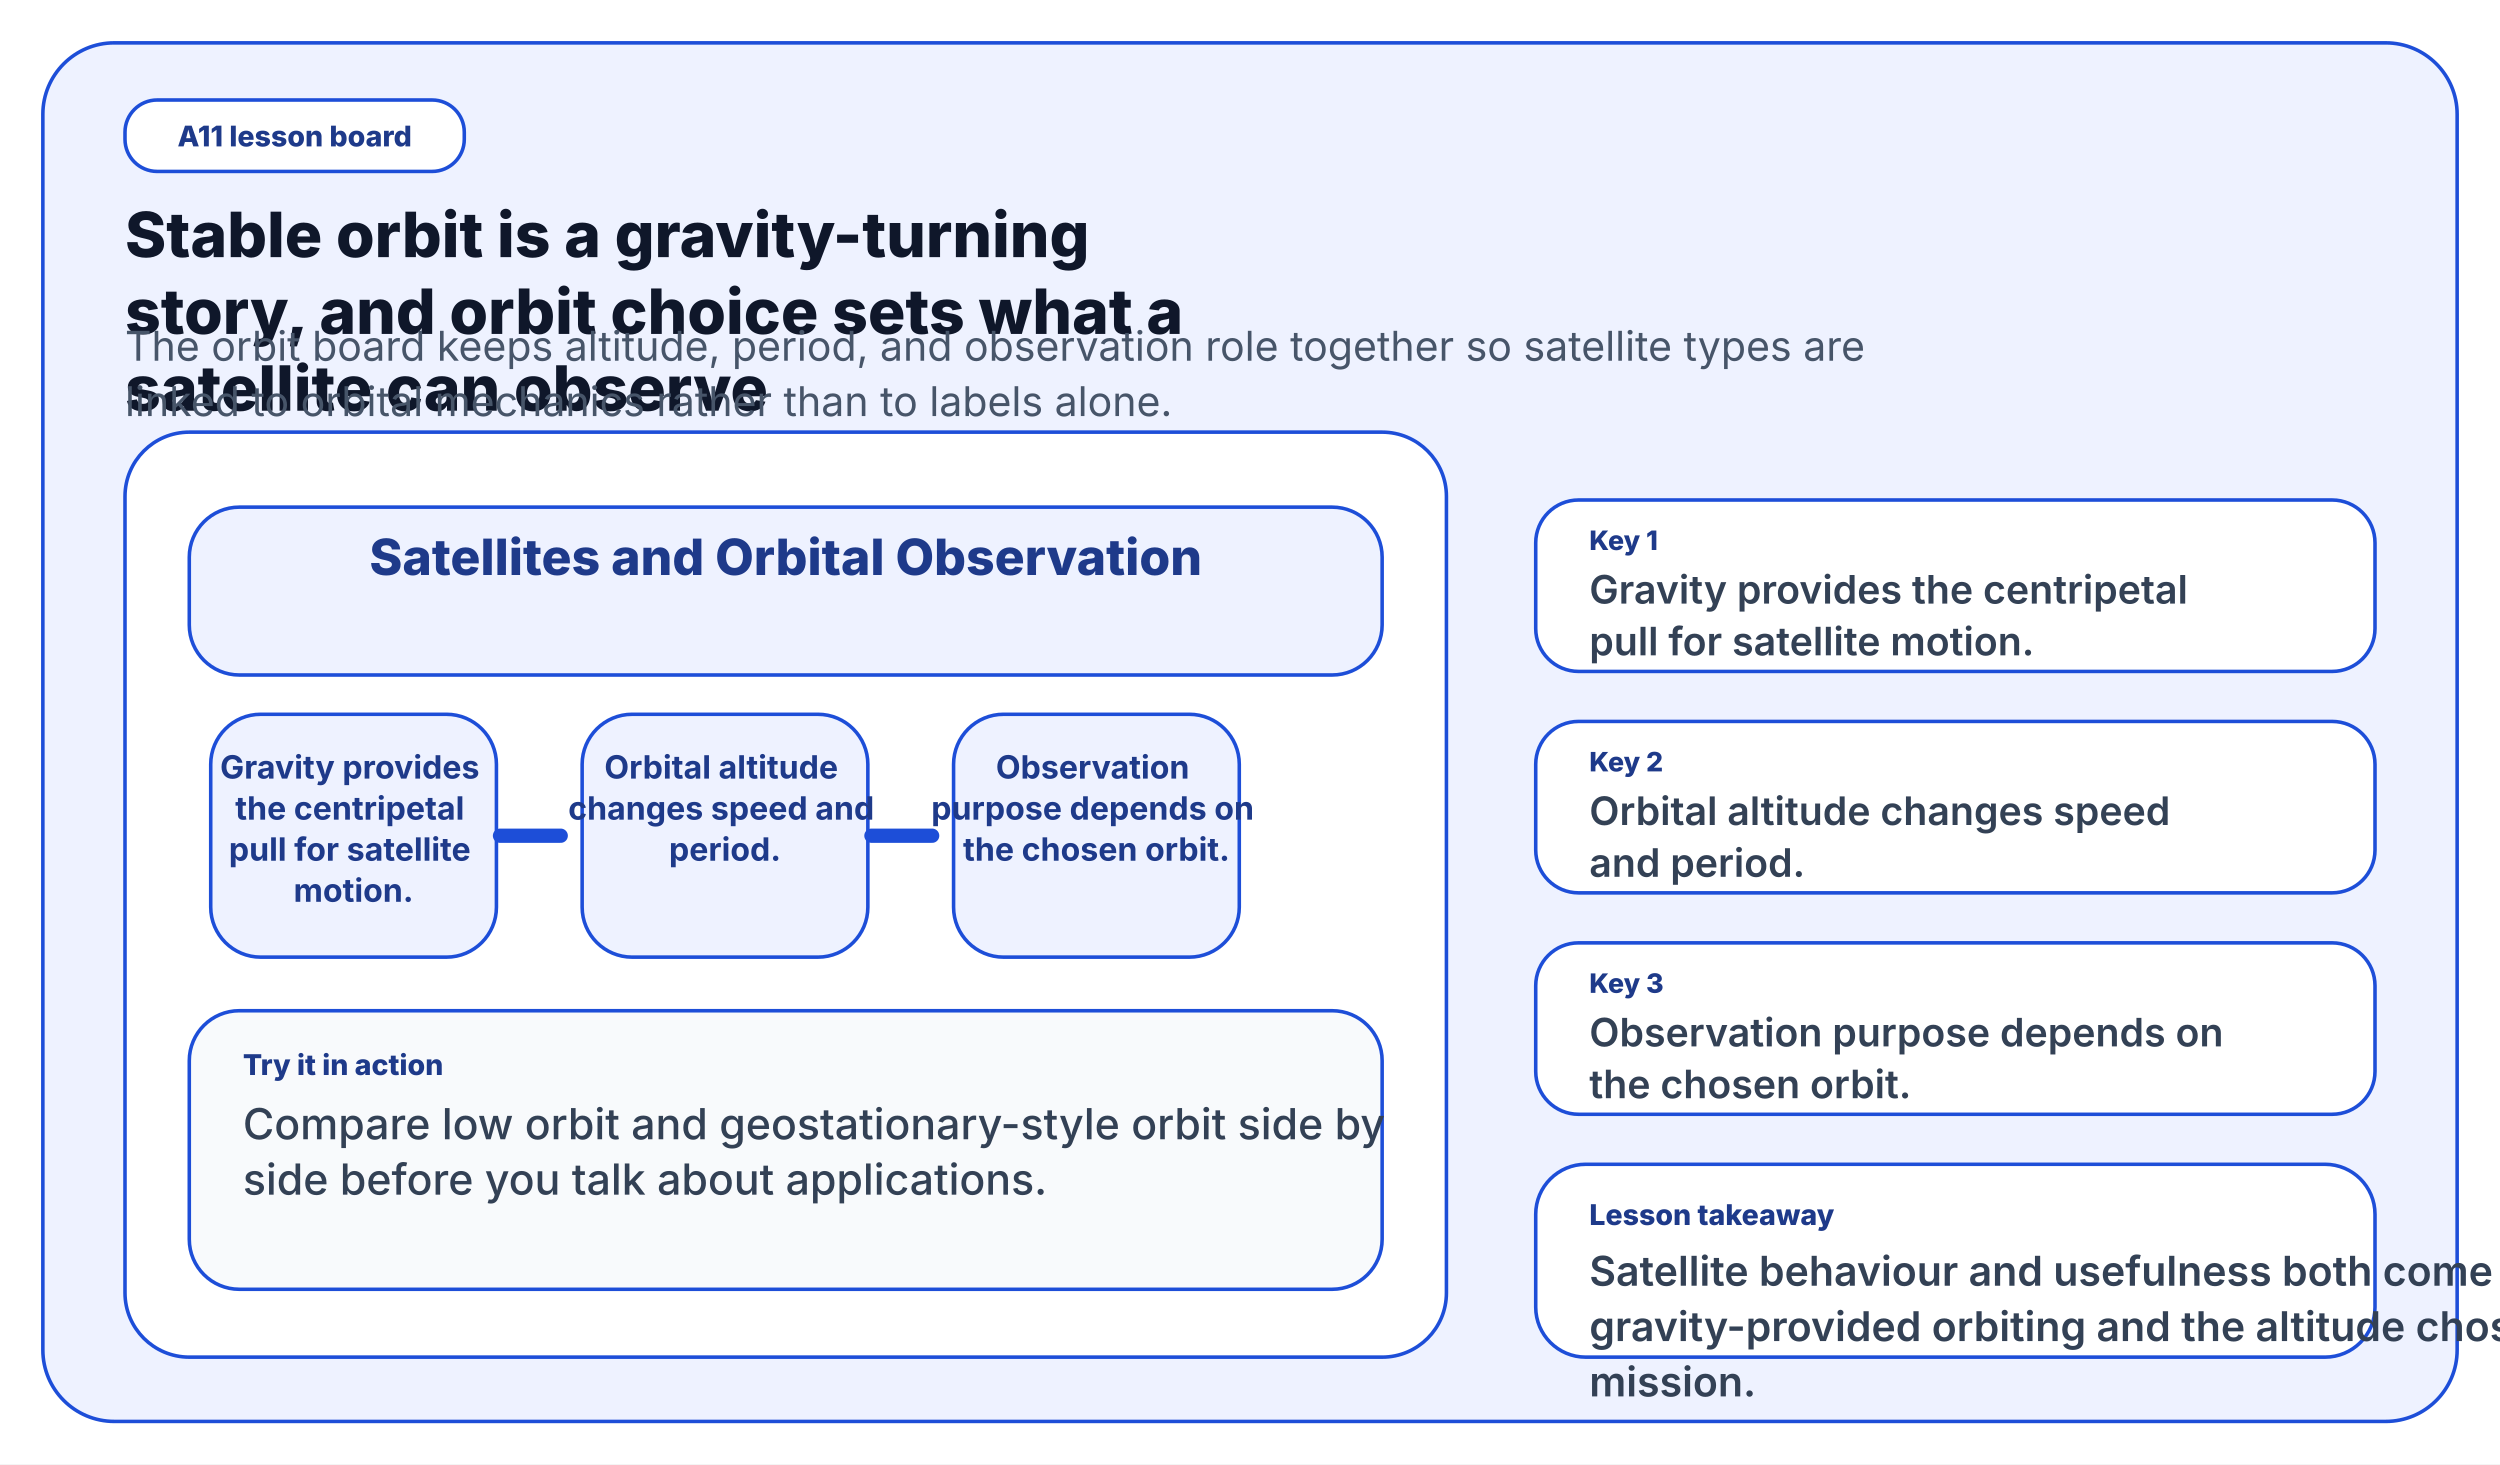
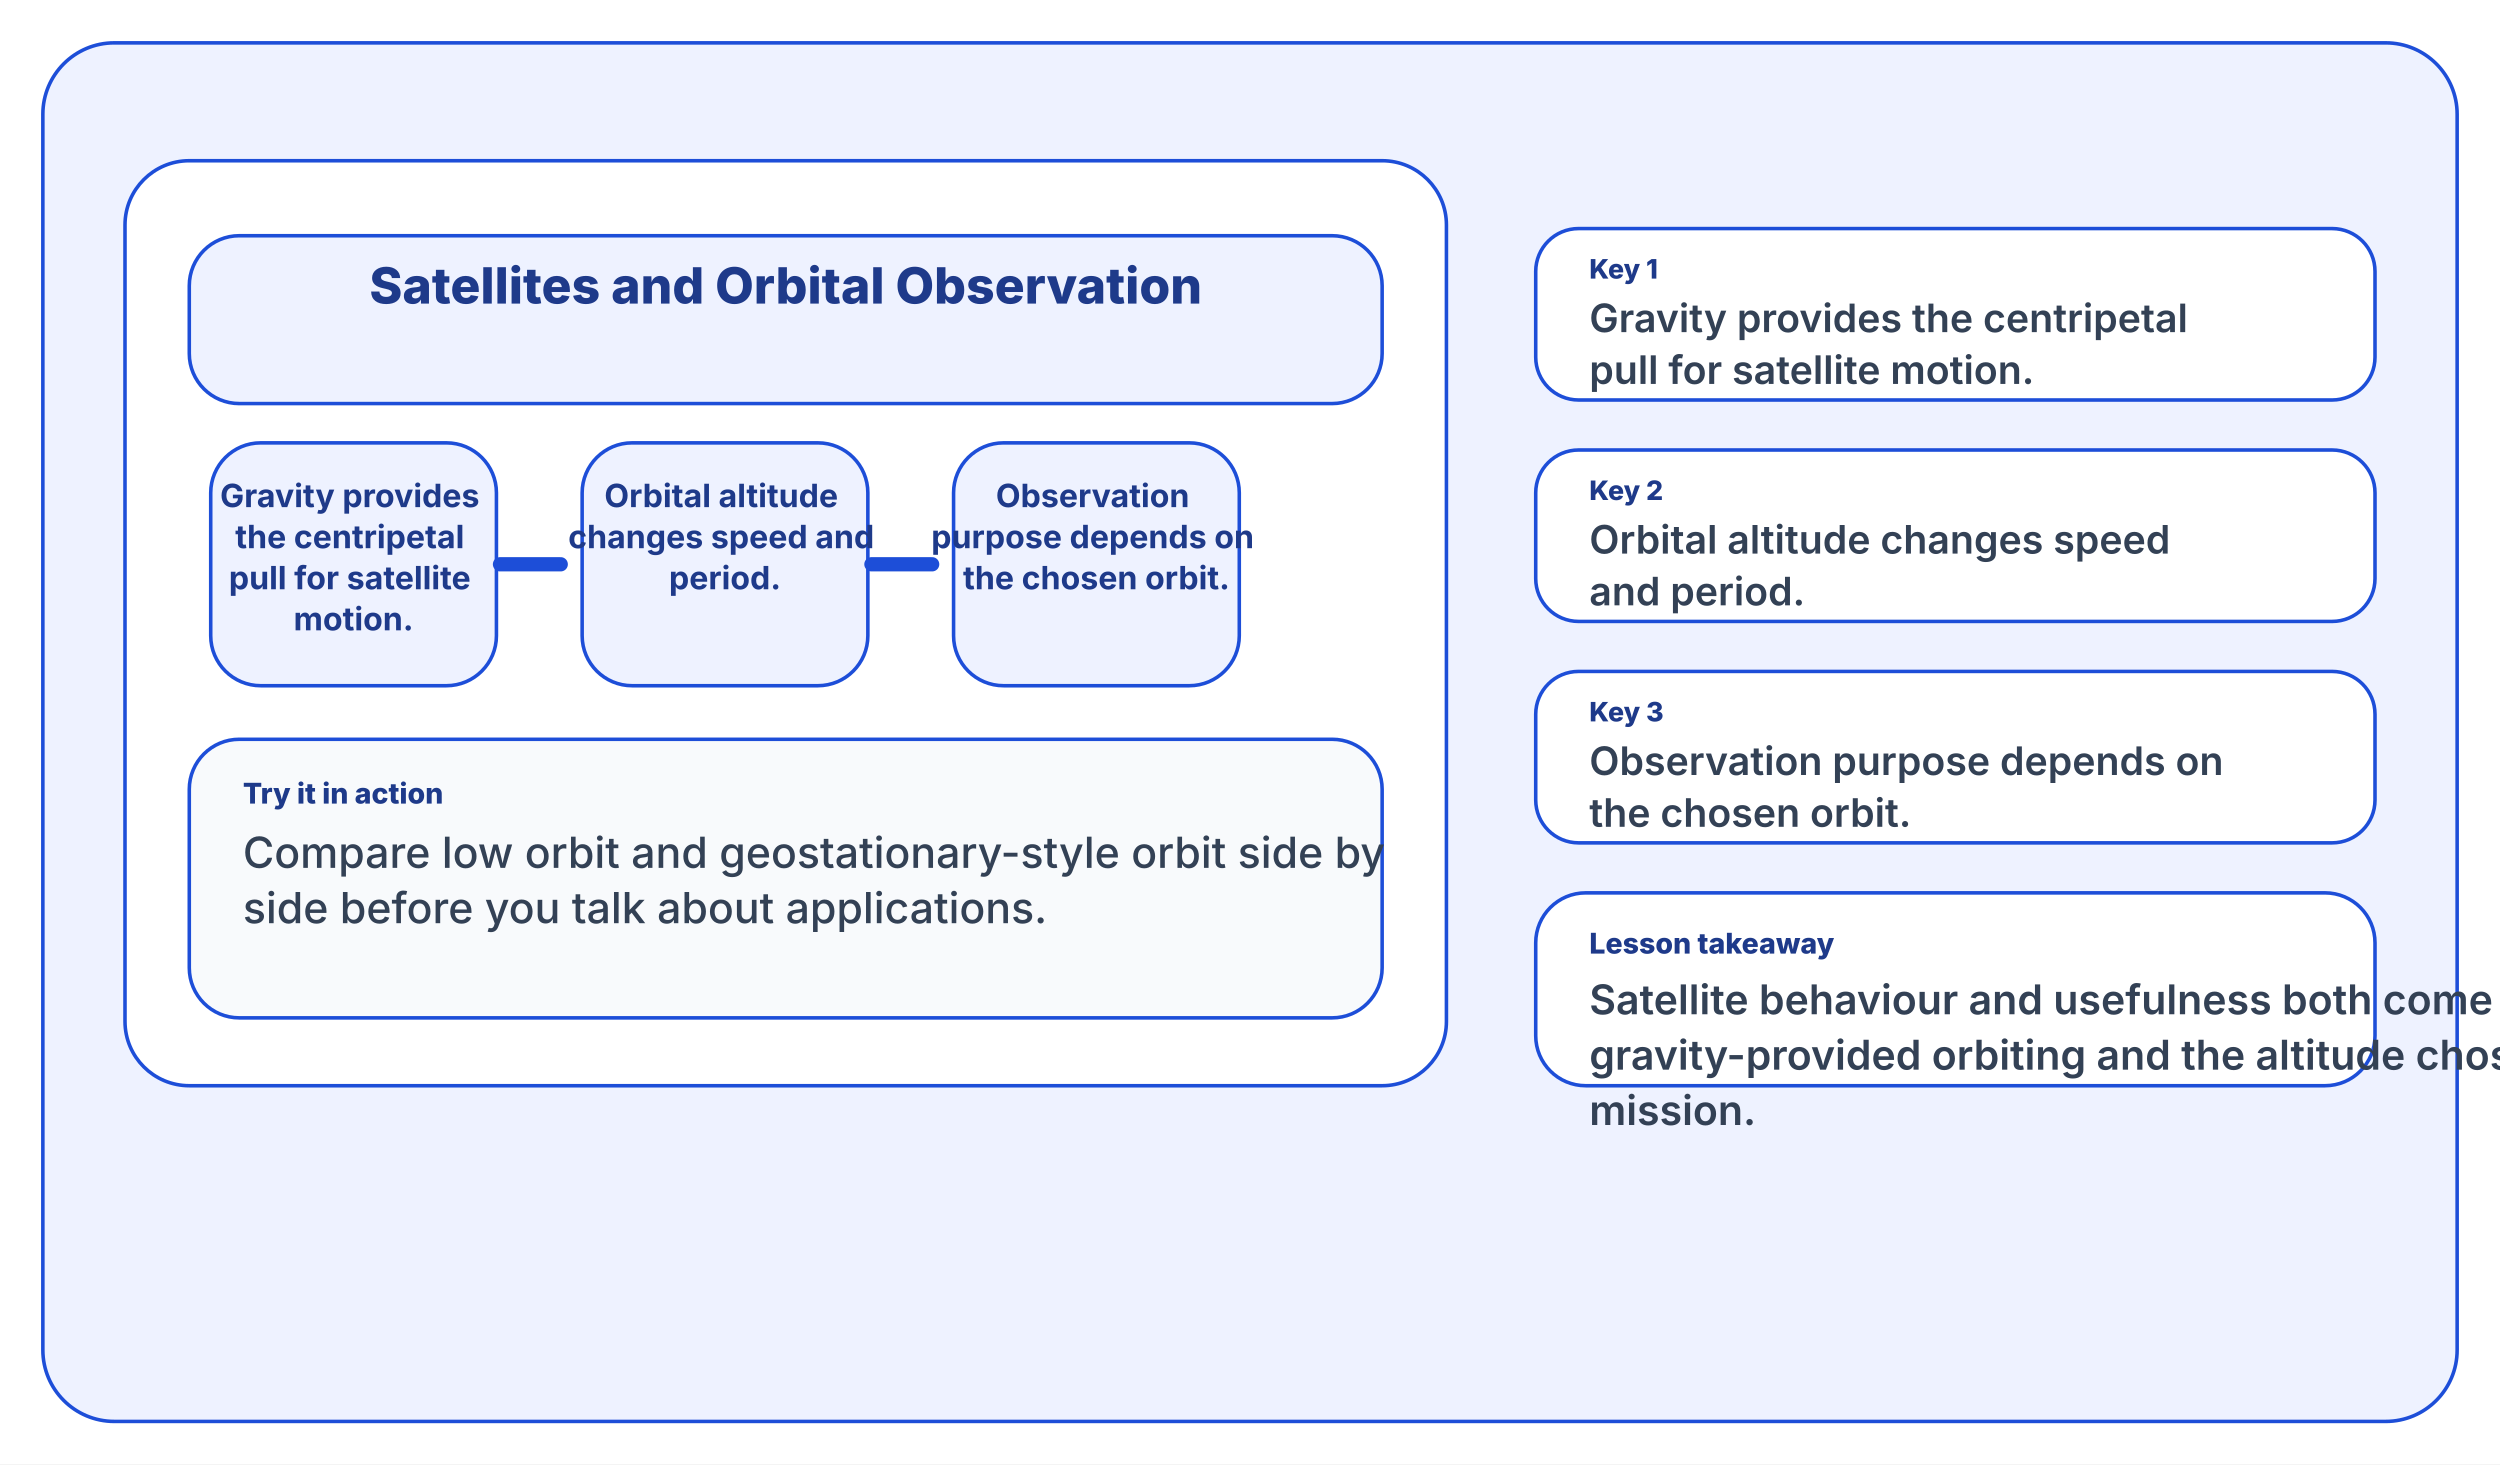
<svg xmlns="http://www.w3.org/2000/svg" width="1400" height="820" viewBox="0 0 1400 820">
  <rect width="1400" height="820" fill="#ffffff" />
  <rect x="24" y="24" width="1352" height="772" rx="40" fill="#eef2ff" stroke="#1d4ed8" stroke-width="2" />
-   <rect x="70" y="56" width="190" height="40" rx="18" fill="#ffffff" stroke="#1d4ed8" stroke-width="2" />
-   <text x="165" y="82" fill="#1e3a8a" font-size="16" font-family="Inter, Segoe UI, Arial, sans-serif" font-weight="800" text-anchor="middle">
-     <tspan x="165" dy="0">A11 lesson board</tspan>
-   </text>
-   <text x="70" y="144" fill="#0f172a" font-size="35" font-family="Inter, Segoe UI, Arial, sans-serif" font-weight="800" text-anchor="start">
-     <tspan x="70" dy="0">Stable orbit is a gravity-turning</tspan>
-     <tspan x="70" dy="43">story, and orbit choice sets what a</tspan>
-     <tspan x="70" dy="43">satellite can observe</tspan>
-   </text>
-   <text x="70" y="202" fill="#475569" font-size="23" font-family="Inter, Segoe UI, Arial, sans-serif" font-weight="400" text-anchor="start">
-     <tspan x="70" dy="0">The orbit board keeps altitude, period, and observation role together so satellite types are</tspan>
-     <tspan x="70" dy="31">linked to orbital mechanics rather than to labels alone.</tspan>
-   </text>
-   <rect x="70" y="242" width="740" height="518" rx="36" fill="#ffffff" stroke="#1d4ed8" stroke-width="2" />
-   <rect x="106" y="284" width="668" height="94" rx="28" fill="#eef2ff" stroke="#1d4ed8" stroke-width="2" />
-   <text x="440" y="322" fill="#1e3a8a" font-size="28" font-family="Inter, Segoe UI, Arial, sans-serif" font-weight="800" text-anchor="middle">
+   <rect x="70" y="90" width="740" height="518" rx="36" fill="#ffffff" stroke="#1d4ed8" stroke-width="2" />
+   <rect x="106" y="132" width="668" height="94" rx="28" fill="#eef2ff" stroke="#1d4ed8" stroke-width="2" />
+   <text x="440" y="170" fill="#1e3a8a" font-size="28" font-family="Inter, Segoe UI, Arial, sans-serif" font-weight="800" text-anchor="middle">
    <tspan x="440" dy="0">Satellites and Orbital Observation</tspan>
  </text>
-   <rect x="118" y="400" width="160" height="136" rx="28" fill="#eef2ff" stroke="#1d4ed8" stroke-width="2" />
-   <text x="198" y="436" fill="#1e3a8a" font-size="18" font-family="Inter, Segoe UI, Arial, sans-serif" font-weight="700" text-anchor="middle">
+   <rect x="118" y="248" width="160" height="136" rx="28" fill="#eef2ff" stroke="#1d4ed8" stroke-width="2" />
+   <text x="198" y="284" fill="#1e3a8a" font-size="18" font-family="Inter, Segoe UI, Arial, sans-serif" font-weight="700" text-anchor="middle">
    <tspan x="198" dy="0">Gravity provides</tspan>
    <tspan x="198" dy="23">the centripetal</tspan>
    <tspan x="198" dy="23">pull for satellite</tspan>
    <tspan x="198" dy="23">motion.</tspan>
  </text>
-   <rect x="326" y="400" width="160" height="136" rx="28" fill="#eef2ff" stroke="#1d4ed8" stroke-width="2" />
-   <text x="406" y="436" fill="#1e3a8a" font-size="18" font-family="Inter, Segoe UI, Arial, sans-serif" font-weight="700" text-anchor="middle">
+   <rect x="326" y="248" width="160" height="136" rx="28" fill="#eef2ff" stroke="#1d4ed8" stroke-width="2" />
+   <text x="406" y="284" fill="#1e3a8a" font-size="18" font-family="Inter, Segoe UI, Arial, sans-serif" font-weight="700" text-anchor="middle">
    <tspan x="406" dy="0">Orbital altitude</tspan>
    <tspan x="406" dy="23">changes speed and</tspan>
    <tspan x="406" dy="23">period.</tspan>
  </text>
-   <rect x="534" y="400" width="160" height="136" rx="28" fill="#eef2ff" stroke="#1d4ed8" stroke-width="2" />
-   <text x="614" y="436" fill="#1e3a8a" font-size="18" font-family="Inter, Segoe UI, Arial, sans-serif" font-weight="700" text-anchor="middle">
+   <rect x="534" y="248" width="160" height="136" rx="28" fill="#eef2ff" stroke="#1d4ed8" stroke-width="2" />
+   <text x="614" y="284" fill="#1e3a8a" font-size="18" font-family="Inter, Segoe UI, Arial, sans-serif" font-weight="700" text-anchor="middle">
    <tspan x="614" dy="0">Observation</tspan>
    <tspan x="614" dy="23">purpose depends on</tspan>
    <tspan x="614" dy="23">the chosen orbit.</tspan>
  </text>
-   <line x1="280" y1="468" x2="314" y2="468" stroke="#1d4ed8" stroke-width="8" stroke-linecap="round" />
-   <line x1="488" y1="468" x2="522" y2="468" stroke="#1d4ed8" stroke-width="8" stroke-linecap="round" />
-   <rect x="106" y="566" width="668" height="156" rx="28" fill="#f8fafc" stroke="#1d4ed8" stroke-width="2" />
-   <text x="136" y="602" fill="#1e3a8a" font-size="16" font-family="Inter, Segoe UI, Arial, sans-serif" font-weight="800" text-anchor="start">
+   <line x1="280" y1="316" x2="314" y2="316" stroke="#1d4ed8" stroke-width="8" stroke-linecap="round" />
+   <line x1="488" y1="316" x2="522" y2="316" stroke="#1d4ed8" stroke-width="8" stroke-linecap="round" />
+   <rect x="106" y="414" width="668" height="156" rx="28" fill="#f8fafc" stroke="#1d4ed8" stroke-width="2" />
+   <text x="136" y="450" fill="#1e3a8a" font-size="16" font-family="Inter, Segoe UI, Arial, sans-serif" font-weight="800" text-anchor="start">
    <tspan x="136" dy="0">Try it in action</tspan>
  </text>
-   <text x="136" y="638" fill="#334155" font-size="24" font-family="Inter, Segoe UI, Arial, sans-serif" font-weight="500" text-anchor="start">
+   <text x="136" y="486" fill="#334155" font-size="24" font-family="Inter, Segoe UI, Arial, sans-serif" font-weight="500" text-anchor="start">
    <tspan x="136" dy="0">Compare low orbit and geostationary-style orbit side by</tspan>
    <tspan x="136" dy="31">side before you talk about applications.</tspan>
  </text>
-   <rect x="860" y="280" width="470" height="96" rx="24" fill="#ffffff" stroke="#1d4ed8" stroke-width="2" />
-   <text x="890" y="308" fill="#1e3a8a" font-size="15" font-family="Inter, Segoe UI, Arial, sans-serif" font-weight="800" text-anchor="start">
+   <rect x="860" y="128" width="470" height="96" rx="24" fill="#ffffff" stroke="#1d4ed8" stroke-width="2" />
+   <text x="890" y="156" fill="#1e3a8a" font-size="15" font-family="Inter, Segoe UI, Arial, sans-serif" font-weight="800" text-anchor="start">
    <tspan x="890" dy="0">Key 1</tspan>
  </text>
-   <text x="890" y="338" fill="#334155" font-size="22" font-family="Inter, Segoe UI, Arial, sans-serif" font-weight="600" text-anchor="start">
+   <text x="890" y="186" fill="#334155" font-size="22" font-family="Inter, Segoe UI, Arial, sans-serif" font-weight="600" text-anchor="start">
    <tspan x="890" dy="0">Gravity provides the centripetal</tspan>
    <tspan x="890" dy="29">pull for satellite motion.</tspan>
  </text>
-   <rect x="860" y="404" width="470" height="96" rx="24" fill="#ffffff" stroke="#1d4ed8" stroke-width="2" />
-   <text x="890" y="432" fill="#1e3a8a" font-size="15" font-family="Inter, Segoe UI, Arial, sans-serif" font-weight="800" text-anchor="start">
+   <rect x="860" y="252" width="470" height="96" rx="24" fill="#ffffff" stroke="#1d4ed8" stroke-width="2" />
+   <text x="890" y="280" fill="#1e3a8a" font-size="15" font-family="Inter, Segoe UI, Arial, sans-serif" font-weight="800" text-anchor="start">
    <tspan x="890" dy="0">Key 2</tspan>
  </text>
-   <text x="890" y="462" fill="#334155" font-size="22" font-family="Inter, Segoe UI, Arial, sans-serif" font-weight="600" text-anchor="start">
+   <text x="890" y="310" fill="#334155" font-size="22" font-family="Inter, Segoe UI, Arial, sans-serif" font-weight="600" text-anchor="start">
    <tspan x="890" dy="0">Orbital altitude changes speed</tspan>
    <tspan x="890" dy="29">and period.</tspan>
  </text>
-   <rect x="860" y="528" width="470" height="96" rx="24" fill="#ffffff" stroke="#1d4ed8" stroke-width="2" />
-   <text x="890" y="556" fill="#1e3a8a" font-size="15" font-family="Inter, Segoe UI, Arial, sans-serif" font-weight="800" text-anchor="start">
+   <rect x="860" y="376" width="470" height="96" rx="24" fill="#ffffff" stroke="#1d4ed8" stroke-width="2" />
+   <text x="890" y="404" fill="#1e3a8a" font-size="15" font-family="Inter, Segoe UI, Arial, sans-serif" font-weight="800" text-anchor="start">
    <tspan x="890" dy="0">Key 3</tspan>
  </text>
-   <text x="890" y="586" fill="#334155" font-size="22" font-family="Inter, Segoe UI, Arial, sans-serif" font-weight="600" text-anchor="start">
+   <text x="890" y="434" fill="#334155" font-size="22" font-family="Inter, Segoe UI, Arial, sans-serif" font-weight="600" text-anchor="start">
    <tspan x="890" dy="0">Observation purpose depends on</tspan>
    <tspan x="890" dy="29">the chosen orbit.</tspan>
  </text>
-   <rect x="860" y="652" width="470" height="108" rx="28" fill="#ffffff" stroke="#1d4ed8" stroke-width="2" />
-   <text x="890" y="686" fill="#1e3a8a" font-size="16" font-family="Inter, Segoe UI, Arial, sans-serif" font-weight="800" text-anchor="start">
+   <rect x="860" y="500" width="470" height="108" rx="28" fill="#ffffff" stroke="#1d4ed8" stroke-width="2" />
+   <text x="890" y="534" fill="#1e3a8a" font-size="16" font-family="Inter, Segoe UI, Arial, sans-serif" font-weight="800" text-anchor="start">
    <tspan x="890" dy="0">Lesson takeaway</tspan>
  </text>
-   <text x="890" y="720" fill="#334155" font-size="23" font-family="Inter, Segoe UI, Arial, sans-serif" font-weight="600" text-anchor="start">
+   <text x="890" y="568" fill="#334155" font-size="23" font-family="Inter, Segoe UI, Arial, sans-serif" font-weight="600" text-anchor="start">
    <tspan x="890" dy="0">Satellite behaviour and usefulness both come from</tspan>
    <tspan x="890" dy="31">gravity-provided orbiting and the altitude chosen for the</tspan>
    <tspan x="890" dy="31">mission.</tspan>
  </text>
</svg>
